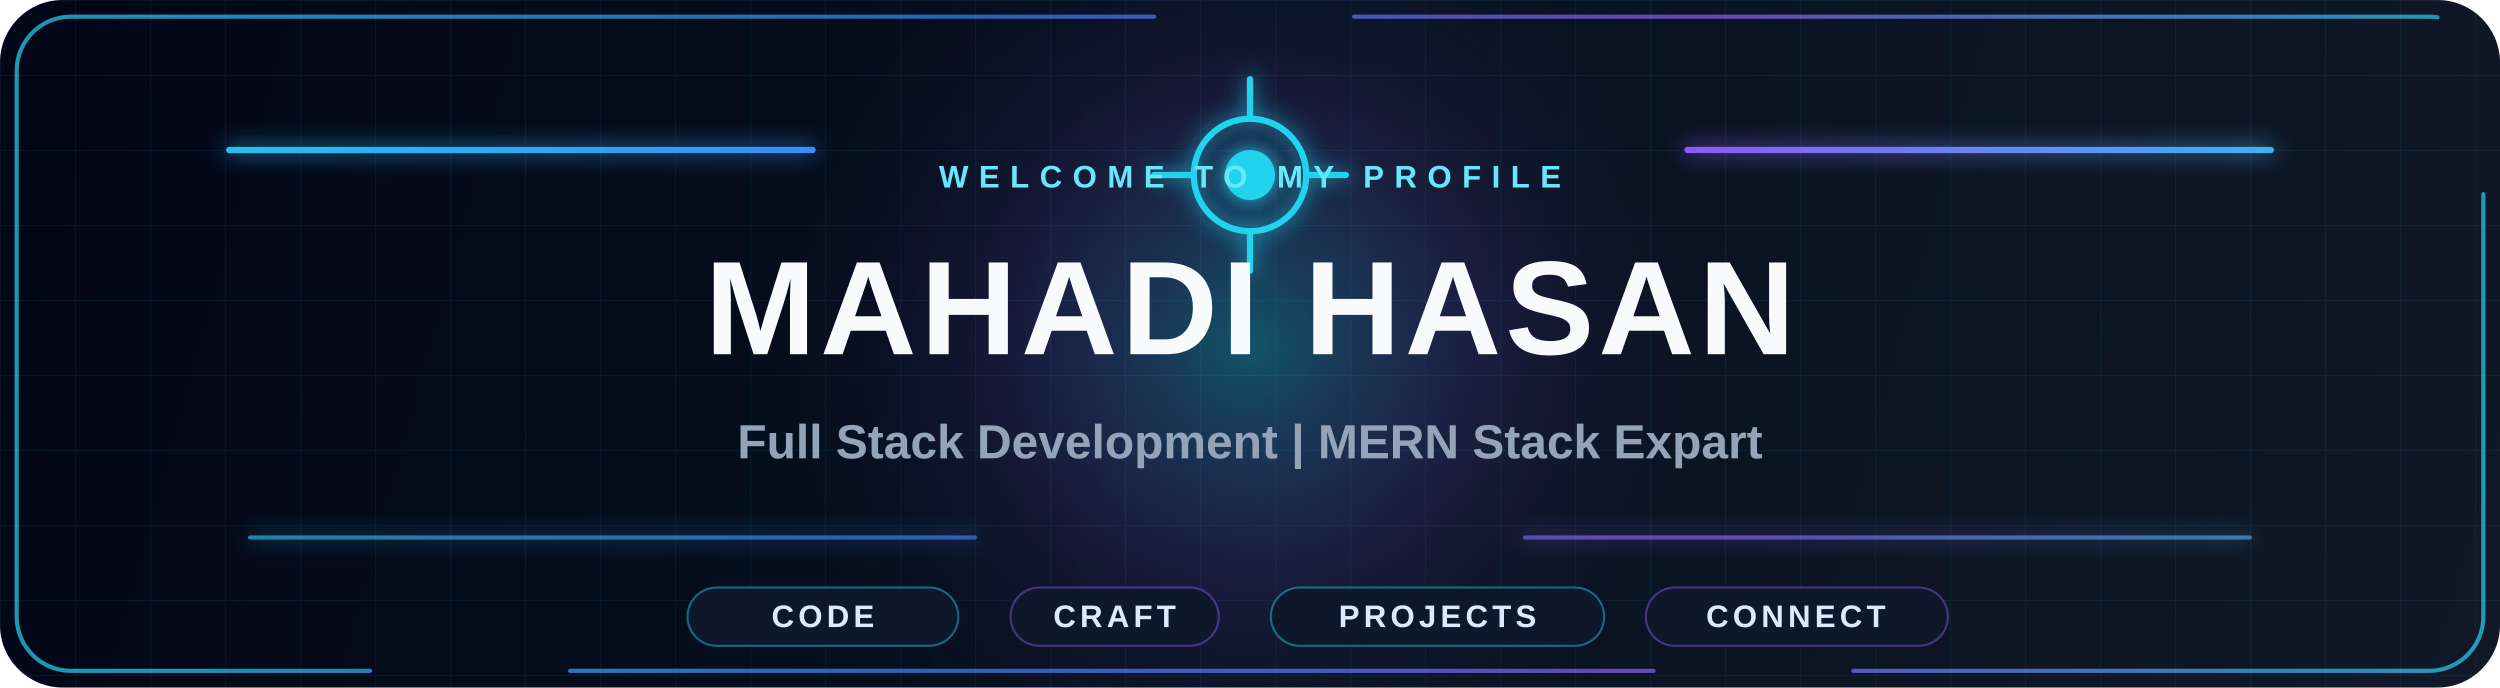
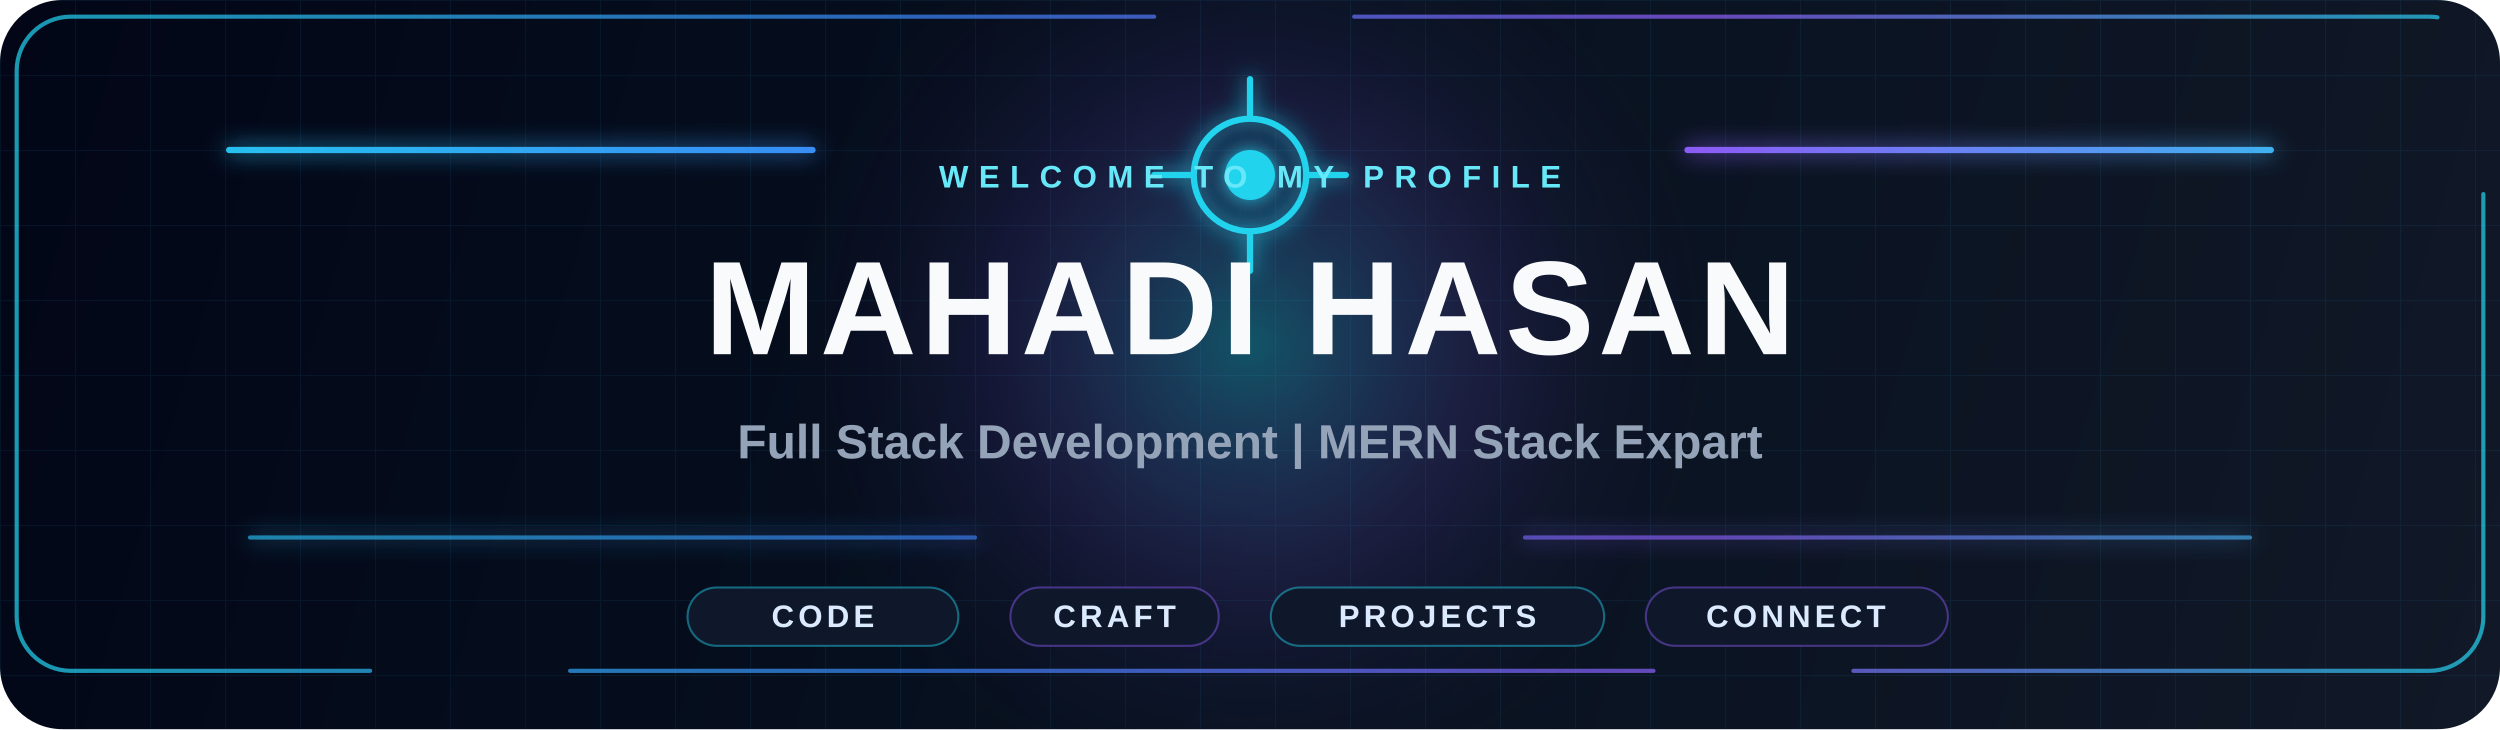
- <svg xmlns="http://www.w3.org/2000/svg" width="1200" height="330" viewBox="0 0 1200 330">
+ <svg xmlns="http://www.w3.org/2000/svg" width="1200" height="350" viewBox="0 0 1200 350">
  <defs>
-     <linearGradient id="bg" x1="0" y1="0" x2="1200" y2="330" gradientUnits="userSpaceOnUse">
+     <linearGradient id="bg" x1="0" y1="0" x2="1200" y2="350" gradientUnits="userSpaceOnUse">
      <stop offset="0%" stop-color="#020617" />
      <stop offset="48%" stop-color="#07111f" />
      <stop offset="100%" stop-color="#111827" />
    </linearGradient>
    <linearGradient id="flow" x1="0" y1="0" x2="1200" y2="0" gradientUnits="userSpaceOnUse">
      <stop offset="0%" stop-color="#22d3ee" />
      <stop offset="38%" stop-color="#3b82f6" />
      <stop offset="68%" stop-color="#8b5cf6" />
      <stop offset="100%" stop-color="#22d3ee" />
      <animateTransform attributeName="gradientTransform" type="translate" values="-180 0;180 0;-180 0" dur="6s" repeatCount="indefinite" />
    </linearGradient>
    <radialGradient id="core" cx="50%" cy="50%" r="50%">
      <stop offset="0%" stop-color="#22d3ee" stop-opacity="0.35" />
      <stop offset="50%" stop-color="#8b5cf6" stop-opacity="0.12" />
      <stop offset="100%" stop-color="#020617" stop-opacity="0" />
    </radialGradient>
    <pattern id="grid" width="36" height="36" patternUnits="userSpaceOnUse">
      <path d="M36 0H0V36" fill="none" stroke="#38bdf8" stroke-opacity="0.07">
        <animateTransform attributeName="transform" type="translate" values="0 0;36 36;0 0" dur="22s" repeatCount="indefinite" />
      </path>
    </pattern>
    <filter id="glow" x="-35%" y="-35%" width="170%" height="170%">
      <feGaussianBlur stdDeviation="5" result="blur" />
      <feMerge>
        <feMergeNode in="blur" />
        <feMergeNode in="SourceGraphic" />
      </feMerge>
    </filter>
    <style>
      .kicker { font: 800 15px 'Segoe UI', Arial, sans-serif; letter-spacing: 5px; fill: #67e8f9; }
      .title { font: 900 64px 'Segoe UI', Arial, sans-serif; letter-spacing: 2px; fill: #f8fafc; }
      .desc { font: 600 23px 'Segoe UI', Arial, sans-serif; fill: #94a3b8; }
      .chip { font: 800 15px 'Segoe UI', Arial, sans-serif; letter-spacing: 2px; fill: #dbeafe; }
    </style>
  </defs>
-   <rect width="1200" height="330" rx="30" fill="url(#bg)" />
-   <rect width="1200" height="330" rx="30" fill="url(#grid)" />
+   <rect width="1200" height="350" rx="30" fill="url(#bg)" />
+   <rect width="1200" height="350" rx="30" fill="url(#grid)" />
  <circle cx="600" cy="165" r="240" fill="url(#core)">
    <animate attributeName="r" values="220;260;220" dur="7s" repeatCount="indefinite" />
  </circle>
  <rect x="8" y="8" width="1184" height="314" rx="26" fill="none" stroke="url(#flow)" stroke-width="2" stroke-opacity="0.72" stroke-dasharray="520 96" stroke-linecap="round">
    <animate attributeName="stroke-dashoffset" from="0" to="-616" dur="18s" repeatCount="indefinite" />
  </rect>
  <g filter="url(#glow)">
    <path d="M110 72H390" stroke="url(#flow)" stroke-width="3" stroke-linecap="round" />
    <path d="M810 72H1090" stroke="url(#flow)" stroke-width="3" stroke-linecap="round" />
    <path d="M120 258H468" stroke="url(#flow)" stroke-width="2" stroke-linecap="round" opacity="0.65" />
    <path d="M732 258H1080" stroke="url(#flow)" stroke-width="2" stroke-linecap="round" opacity="0.65" />
  </g>
  <g transform="translate(600 84)" filter="url(#glow)">
    <circle r="27" fill="none" stroke="#22d3ee" stroke-width="3" />
    <circle r="12" fill="#22d3ee" />
    <path d="M-46 0H-28M28 0H46M0 -46V-28M0 28V46" stroke="#22d3ee" stroke-width="3" stroke-linecap="round" />
    <animateTransform attributeName="transform" type="rotate" from="0 600 84" to="360 600 84" dur="18s" repeatCount="indefinite" />
  </g>
  <text x="600" y="90" text-anchor="middle" class="kicker">WELCOME TO MY PROFILE</text>
  <text x="600" y="170" text-anchor="middle" class="title">MAHADI HASAN</text>
  <text x="600" y="220" text-anchor="middle" class="desc">Full Stack Development | MERN Stack Expart</text>
  <g transform="translate(330 282)">
    <rect width="130" height="28" rx="14" fill="#0f172a" stroke="#22d3ee" stroke-opacity="0.45" />
    <text x="65" y="19" text-anchor="middle" class="chip">CODE</text>
  </g>
  <g transform="translate(485 282)">
    <rect width="100" height="28" rx="14" fill="#0f172a" stroke="#8b5cf6" stroke-opacity="0.45" />
    <text x="50" y="19" text-anchor="middle" class="chip">CRAFT</text>
  </g>
  <g transform="translate(610 282)">
    <rect width="160" height="28" rx="14" fill="#0f172a" stroke="#22d3ee" stroke-opacity="0.45" />
    <text x="80" y="19" text-anchor="middle" class="chip">PROJECTS</text>
  </g>
  <g transform="translate(790 282)">
    <rect width="145" height="28" rx="14" fill="#0f172a" stroke="#8b5cf6" stroke-opacity="0.45" />
    <text x="72" y="19" text-anchor="middle" class="chip">CONNECT</text>
  </g>
</svg>
